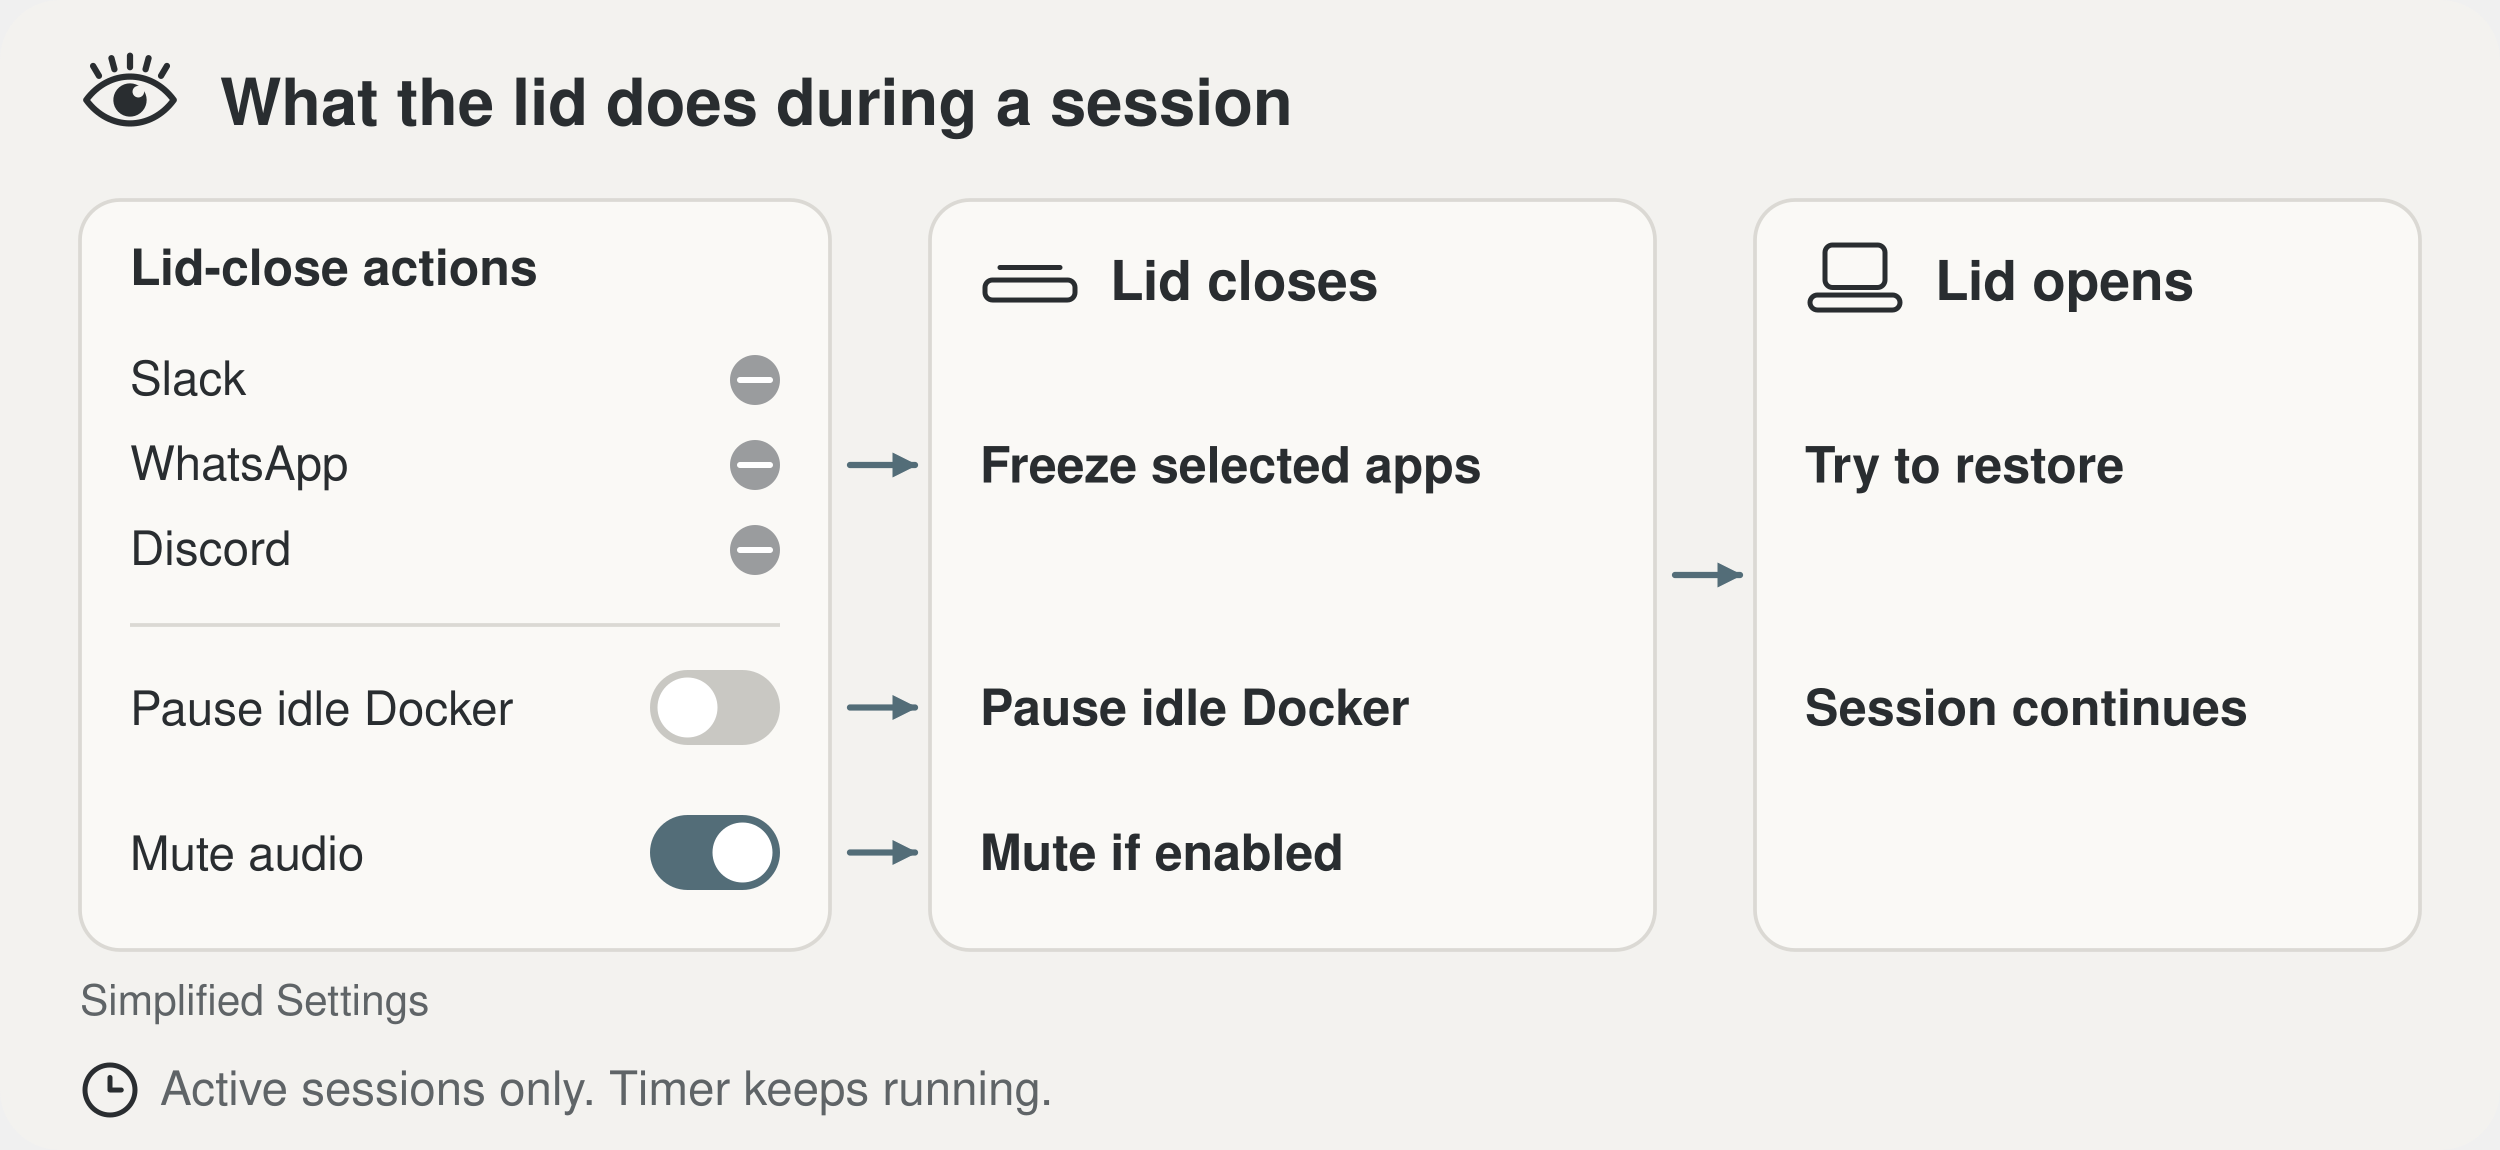
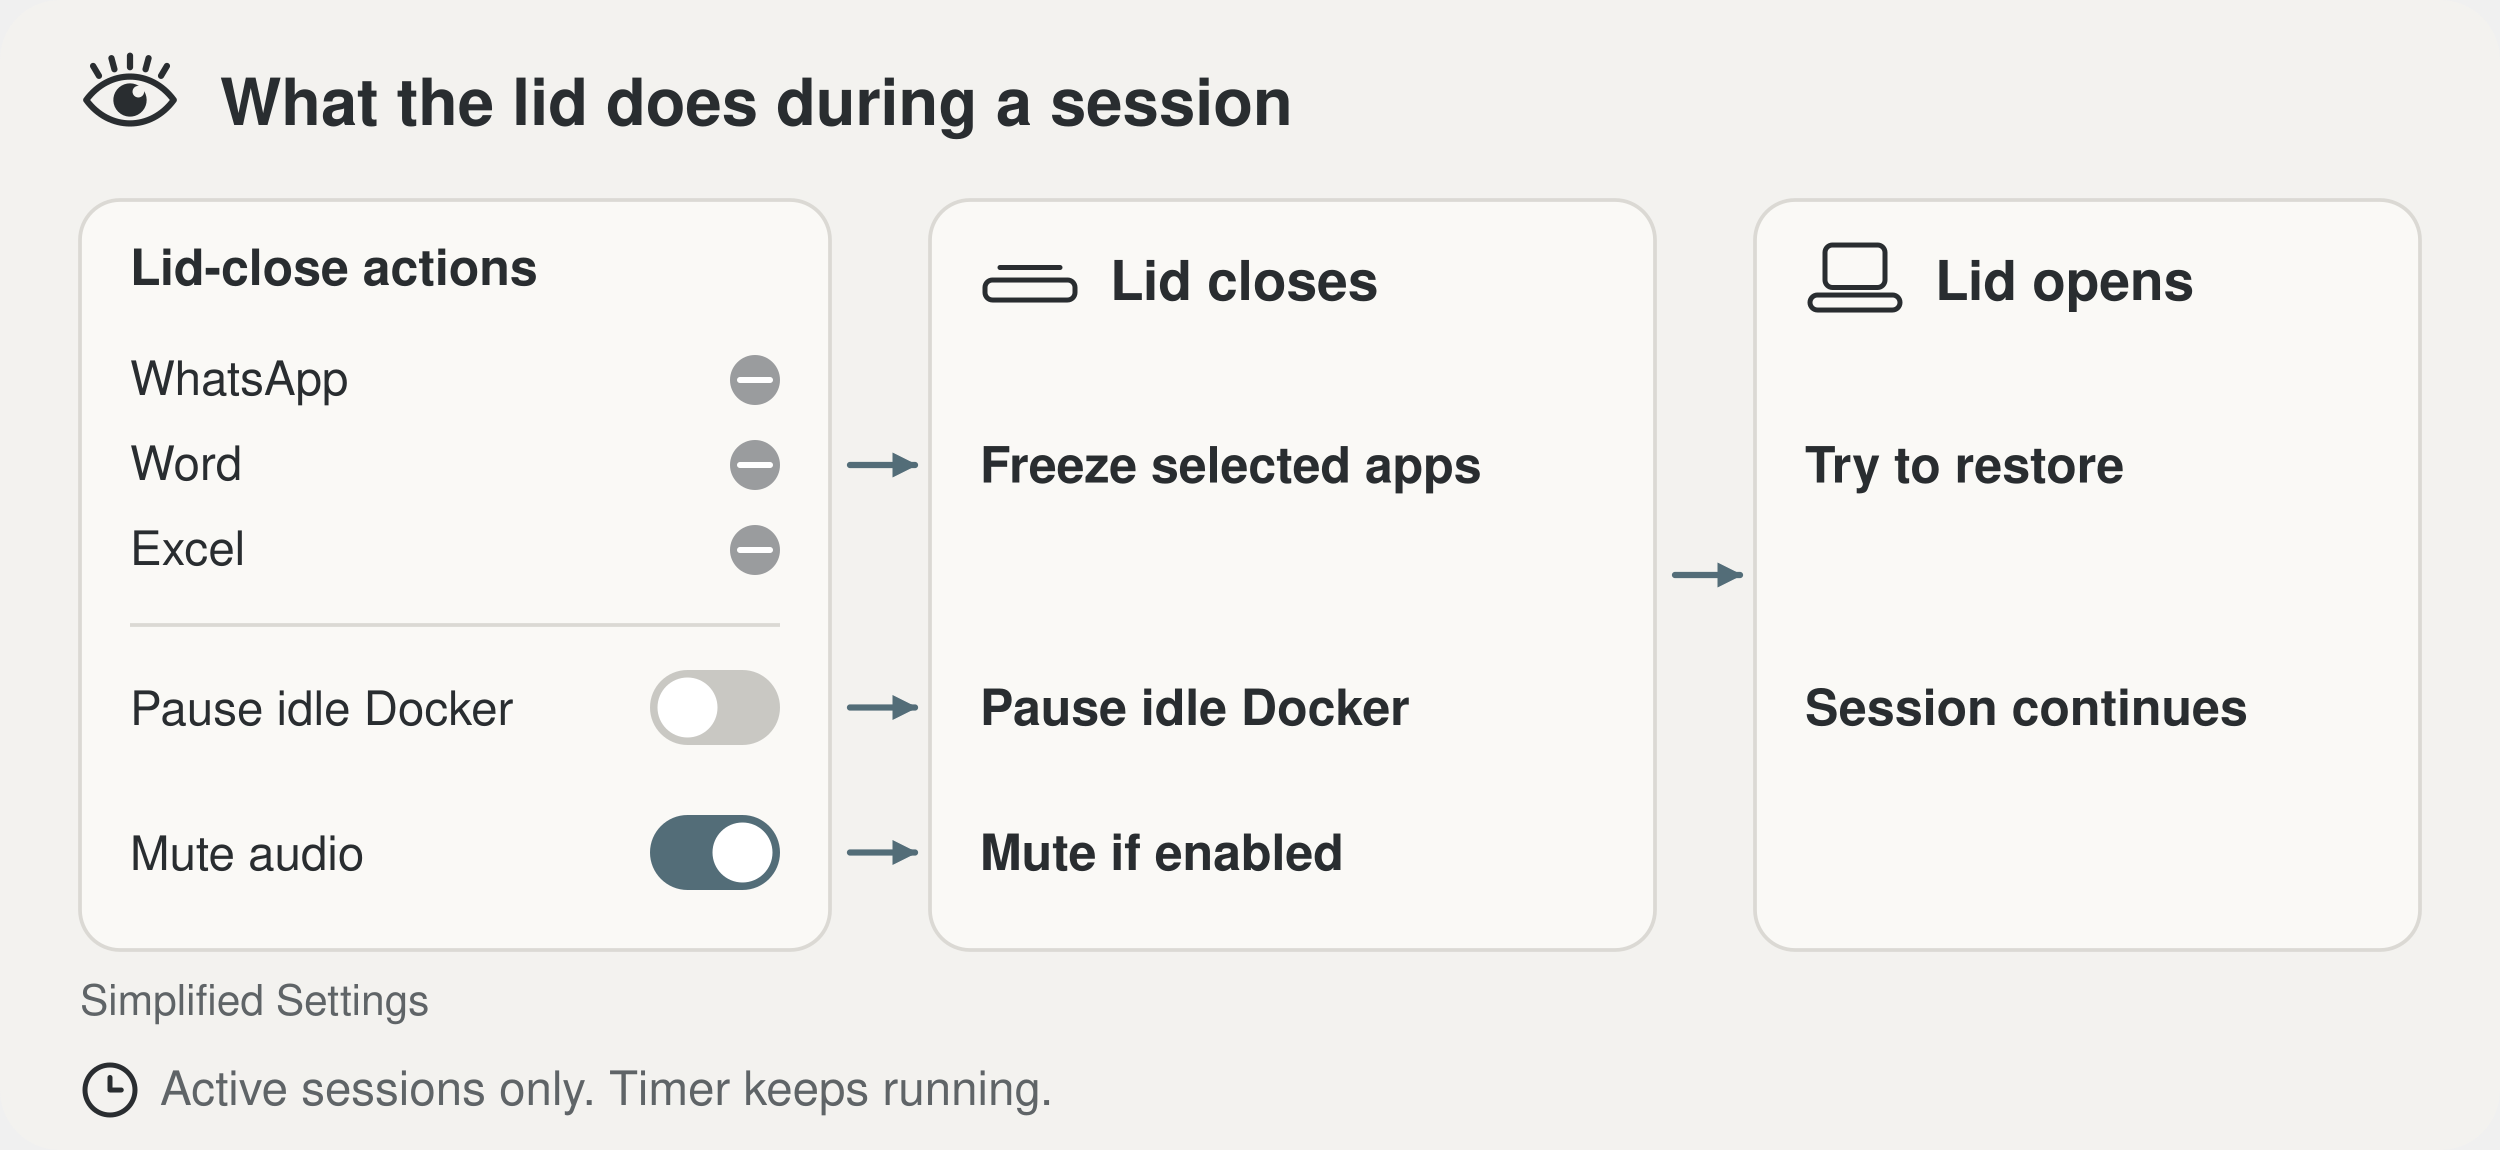
<svg xmlns="http://www.w3.org/2000/svg" width="1000" height="460" viewBox="0 0 1000 460" role="img" aria-labelledby="la-title la-desc">
  <style>
    svg { font-family: -apple-system, BlinkMacSystemFont, "SF Pro Text", "Segoe UI", Helvetica, Arial, sans-serif; }
    .bg { fill: #F3F2EF; }
    .panel { fill: #FAF9F6; stroke: #DBD9D4; stroke-width: 1.5; }
    .sep { stroke: #DBD9D4; stroke-width: 1.5; }
    .t { fill: #292D30; }
    .m { fill: #5F6467; }
    .a { fill: #536D78; }
    .ln { fill: none; stroke: #536D78; stroke-width: 2.5; stroke-linecap: round; stroke-linejoin: round; }
    .ic { fill: none; stroke: #292D30; stroke-width: 2; stroke-linecap: round; stroke-linejoin: round; }
    .mark-line { fill: none; stroke: #292D30; stroke-width: 1.5; stroke-linecap: round; stroke-linejoin: round; }
    .mark-fill { fill: #292D30; }
    .knob { fill: #FFFFFF; }
    .on { fill: #536D78; }
    .off { fill: #C9C8C3; }
    .remove { fill: #9A9C9E; }
    .minus { fill: none; stroke: #FFFFFF; stroke-width: 2.4; stroke-linecap: round; }
    @media (prefers-color-scheme: dark) {
      .bg { fill: #242628; }
      .panel { fill: #303336; stroke: #3E4145; }
      .sep { stroke: #3E4145; }
      .t { fill: #E6E3DD; }
      .m { fill: #B5B7B8; }
      .a { fill: #A6BBC3; }
      .ln { stroke: #A6BBC3; }
      .ic { stroke: #E6E3DD; }
      .mark-line { stroke: #E6E3DD; }
      .mark-fill { fill: #E6E3DD; }
      .on { fill: #A6BBC3; }
      .off { fill: #45494D; }
      .remove { fill: #7A7D80; }
    }
  </style>
  <defs>
    <g id="la-mark-closed">
      <path class="mark-fill" d="M1.5 12 C7 4.5 17 4.5 22.5 12 C17 19.5 7 19.5 1.5 12 Z" />
      <path class="mark-line" d="M1.5 12 C7 4.5 17 4.5 22.5 12 C17 19.5 7 19.5 1.5 12 Z" />
      <path class="mark-line" d="M4.55 17.802 L3.144 20.166 M8.264 19.378 L7.547 22.033 M12 19.875 L12 22.625 M15.736 19.378 L16.453 22.033 M19.45 17.802 L20.856 20.166" />
    </g>
    <g id="la-mark-open">
      <path class="mark-line" d="M1.5 12 C7 4.5 17 4.5 22.5 12 C17 19.5 7 19.5 1.5 12 Z" />
      <path class="mark-fill" d="M15.395 9.885 A4 4 0 1 1 14.115 8.605 A1.4 1.4 0 1 0 15.395 9.885 Z" />
      <path class="mark-line" d="M4.55 6.198 L3.144 3.834 M8.264 4.622 L7.547 1.967 M12 4.125 L12 1.375 M15.736 4.622 L16.453 1.967 M19.45 6.198 L20.856 3.834" />
    </g>
    <marker id="la-arrow" viewBox="0 0 14 14" markerWidth="14" markerHeight="14" refX="11" refY="7" markerUnits="userSpaceOnUse" orient="auto">
      <path class="a" d="M2 2 L12 7 L2 12 Z" />
    </marker>
  </defs>
  <rect class="bg" x="0" y="0" width="1000" height="460" rx="24" />
  <g transform="translate(32 20) scale(1.6667)">
    <use href="#la-mark-open" />
  </g>
  <text class="t" x="88" y="50" font-size="26" font-weight="700">What the lid does during a session</text>
  <g>
    <rect class="panel" x="32" y="80" width="300" height="300" rx="16" />
    <text class="t" x="52" y="114" font-size="20" font-weight="700">Lid-close actions</text>
-     <text class="t" x="52" y="158" font-size="19">Slack</text>
+     <text class="t" x="52" y="158" font-size="19">WhatsApp</text>
    <circle class="remove" cx="302" cy="152" r="10" />
    <path class="minus" d="M296 152 H308" />
-     <text class="t" x="52" y="192" font-size="19">WhatsApp</text>
+     <text class="t" x="52" y="192" font-size="19">Word</text>
    <circle class="remove" cx="302" cy="186" r="10" />
    <path class="minus" d="M296 186 H308" />
-     <text class="t" x="52" y="226" font-size="19">Discord</text>
+     <text class="t" x="52" y="226" font-size="19">Excel</text>
    <circle class="remove" cx="302" cy="220" r="10" />
    <path class="minus" d="M296 220 H308" />
    <path class="sep" d="M52 250 H312" />
    <text class="t" x="52" y="290" font-size="19">Pause idle Docker</text>
    <rect class="off" x="260" y="268" width="52" height="30" rx="15" />
    <circle class="knob" cx="275" cy="283" r="12" />
    <text class="t" x="52" y="348" font-size="19">Mute audio</text>
    <rect class="on" x="260" y="326" width="52" height="30" rx="15" />
    <circle class="knob" cx="297" cy="341" r="12" />
  </g>
  <text class="m" x="32" y="406" font-size="17">Simplified Settings</text>
  <path class="ln" d="M340 186 H366" marker-end="url(#la-arrow)" />
  <path class="ln" d="M340 283 H366" marker-end="url(#la-arrow)" />
  <path class="ln" d="M340 341 H366" marker-end="url(#la-arrow)" />
  <g>
    <rect class="panel" x="372" y="80" width="290" height="300" rx="16" />
    <g class="ic" transform="translate(392 96)">
      <rect x="2" y="16" width="36" height="8" rx="3" />
      <path d="M8 11 H32" />
    </g>
    <text class="t" x="444" y="120" font-size="22" font-weight="700">Lid closes</text>
    <text class="t" x="392" y="193" font-size="20" font-weight="600">Freeze selected apps</text>
    <text class="t" x="392" y="290" font-size="20" font-weight="600">Pause idle Docker</text>
    <text class="t" x="392" y="348" font-size="20" font-weight="600">Mute if enabled</text>
  </g>
  <path class="ln" d="M670 230 H696" marker-end="url(#la-arrow)" />
  <g>
    <rect class="panel" x="702" y="80" width="266" height="300" rx="16" />
    <g class="ic" transform="translate(722 96)">
      <rect x="8" y="2" width="24" height="17" rx="3" />
      <rect x="2" y="22" width="36" height="6" rx="3" />
    </g>
    <text class="t" x="774" y="120" font-size="22" font-weight="700">Lid opens</text>
    <text class="t" x="722" y="193" font-size="20" font-weight="600">Try to restore</text>
    <text class="t" x="722" y="290" font-size="20" font-weight="600">Session continues</text>
  </g>
  <g class="ic">
    <circle cx="44" cy="436" r="10" />
    <path d="M44 431 V436 H48.5" />
  </g>
  <text class="m" x="64" y="442" font-size="19">Active sessions only. Timer keeps running.</text>
</svg>
